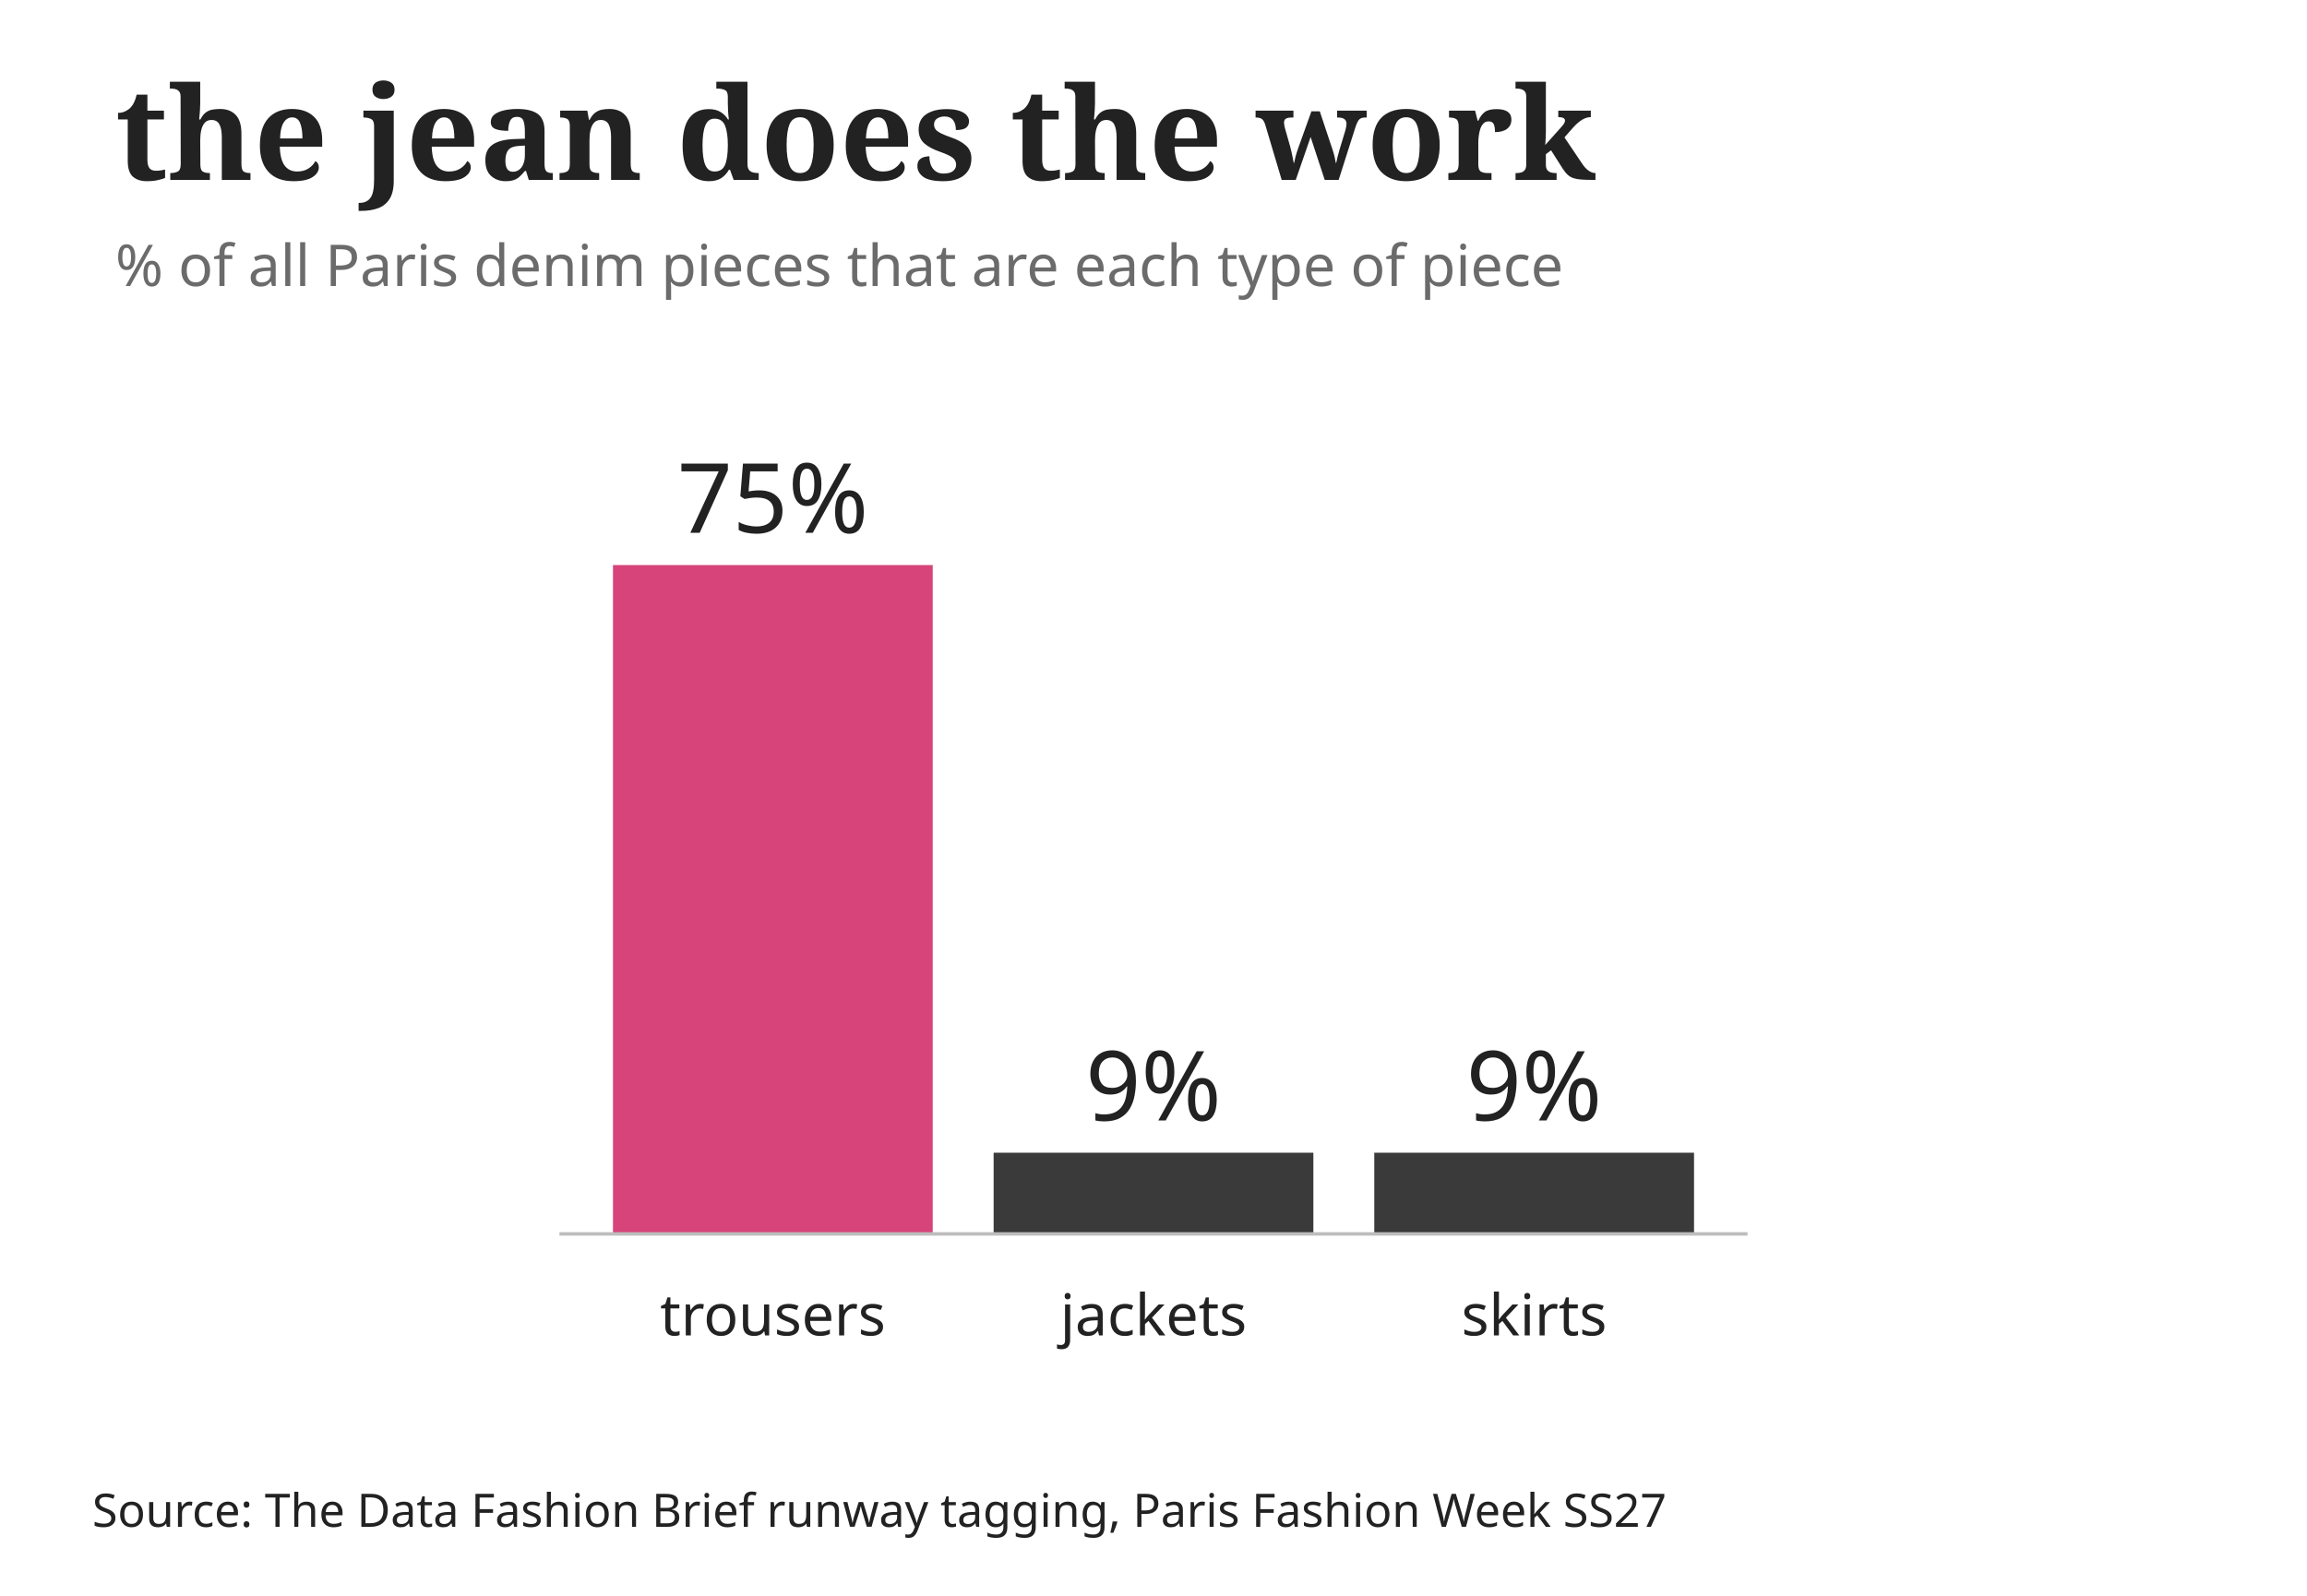
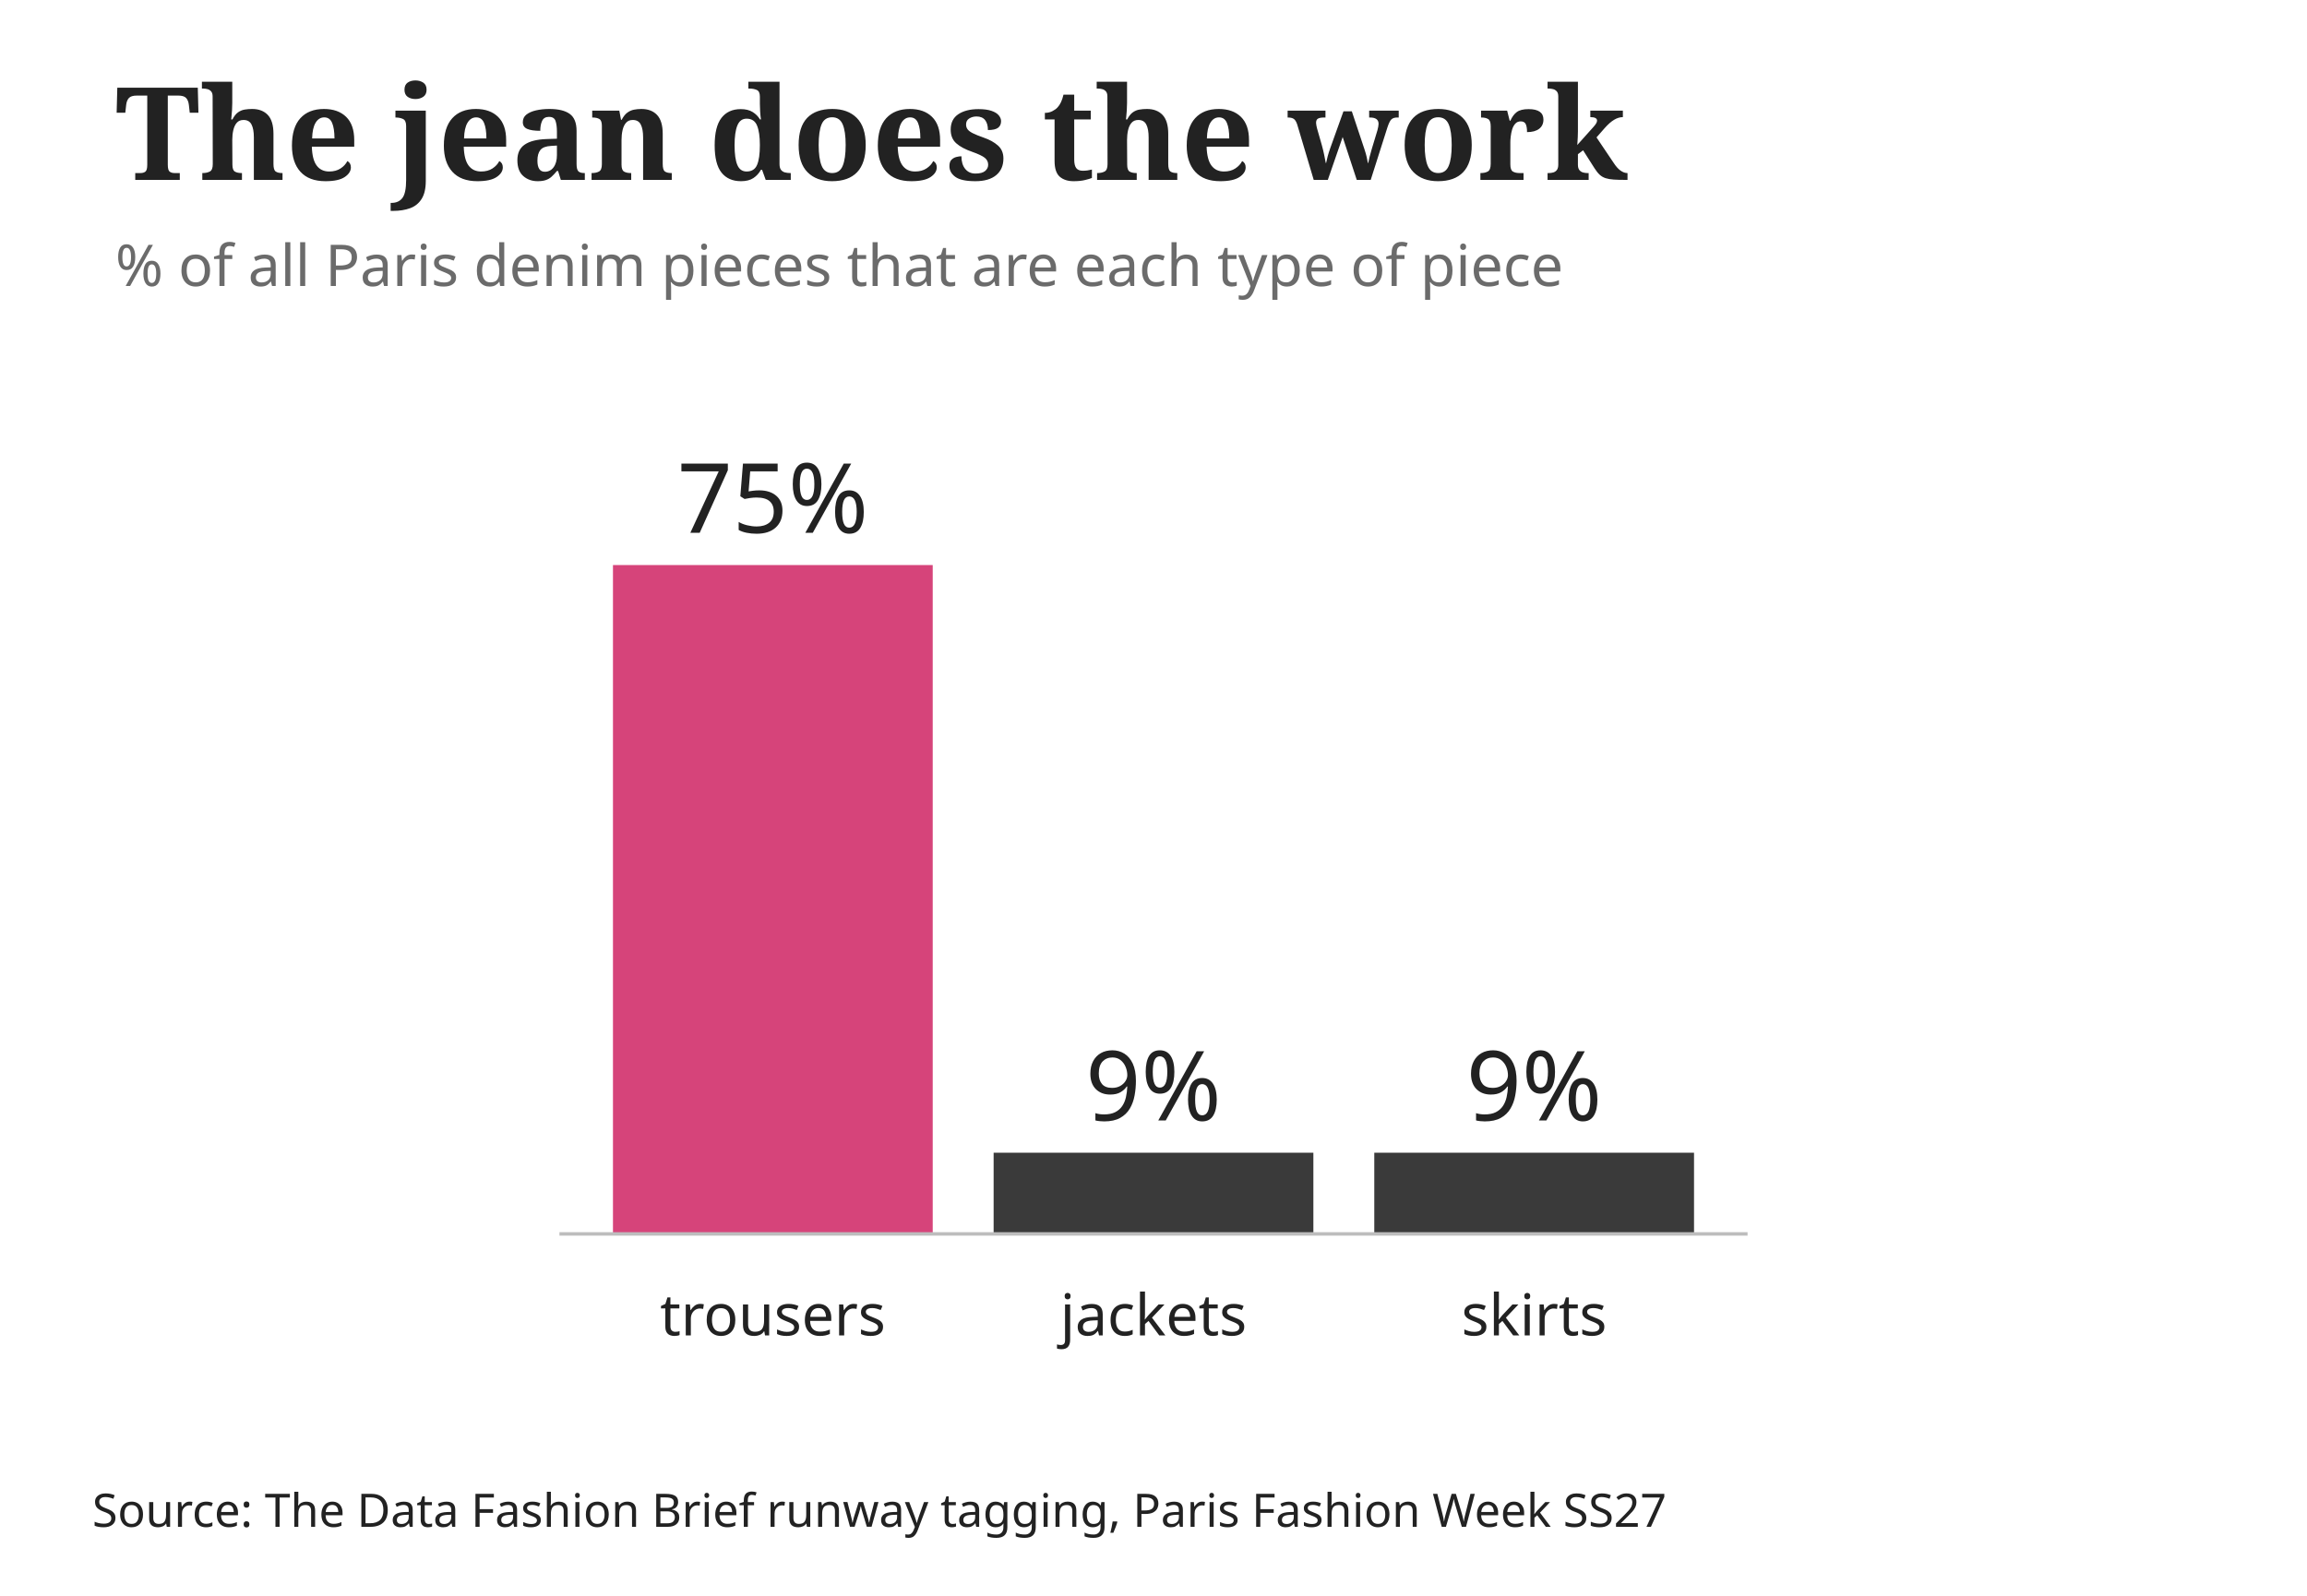
<svg xmlns="http://www.w3.org/2000/svg" viewBox="0 0 1000 692" width="1000" height="692">
  <rect width="1000" height="692" fill="#FFFFFF" />
-   <text x="50" y="78" font-family="'Playfair Display', Georgia, serif" font-weight="700" font-size="56" fill="#222222">the jean does the work</text>
+   <text x="50" y="78" font-family="'Playfair Display', Georgia, serif" font-weight="700" font-size="56" fill="#222222">The jean does the work</text>
  <text x="50" y="124" font-family="'Century Gothic', 'Questrial', 'Avenir', sans-serif" font-size="25" fill="#6B6B6B">% of all Paris denim pieces that are each type of piece</text>
  <rect x="265.7" y="245.0" width="138.6" height="290.0" fill="#D6447A" />
  <text x="335.0" y="231.0" text-anchor="middle" font-family="'Century Gothic', 'Questrial', 'Avenir', sans-serif" font-size="42" fill="#222222">75%</text>
  <text x="335.0" y="579.0" text-anchor="middle" font-family="'Century Gothic', 'Questrial', 'Avenir', sans-serif" font-size="25" fill="#222222">trousers</text>
  <rect x="430.7" y="499.8" width="138.6" height="35.2" fill="#3A3A3A" />
  <text x="500.0" y="485.8" text-anchor="middle" font-family="'Century Gothic', 'Questrial', 'Avenir', sans-serif" font-size="42" fill="#222222">9%</text>
  <text x="500.0" y="579.0" text-anchor="middle" font-family="'Century Gothic', 'Questrial', 'Avenir', sans-serif" font-size="25" fill="#222222">jackets</text>
  <rect x="595.7" y="499.8" width="138.6" height="35.2" fill="#3A3A3A" />
  <text x="665.0" y="485.8" text-anchor="middle" font-family="'Century Gothic', 'Questrial', 'Avenir', sans-serif" font-size="42" fill="#222222">9%</text>
  <text x="665.0" y="579.0" text-anchor="middle" font-family="'Century Gothic', 'Questrial', 'Avenir', sans-serif" font-size="25" fill="#222222">skirts</text>
  <line x1="242.5" y1="535.0" x2="757.5" y2="535.0" stroke="#BDBDBD" stroke-width="1.5" />
  <text x="40" y="662" font-family="'Century Gothic', 'Questrial', 'Avenir', sans-serif" font-size="20" fill="#222222">Source: The Data Fashion Brief runway tagging, Paris Fashion Week SS27</text>
</svg>
